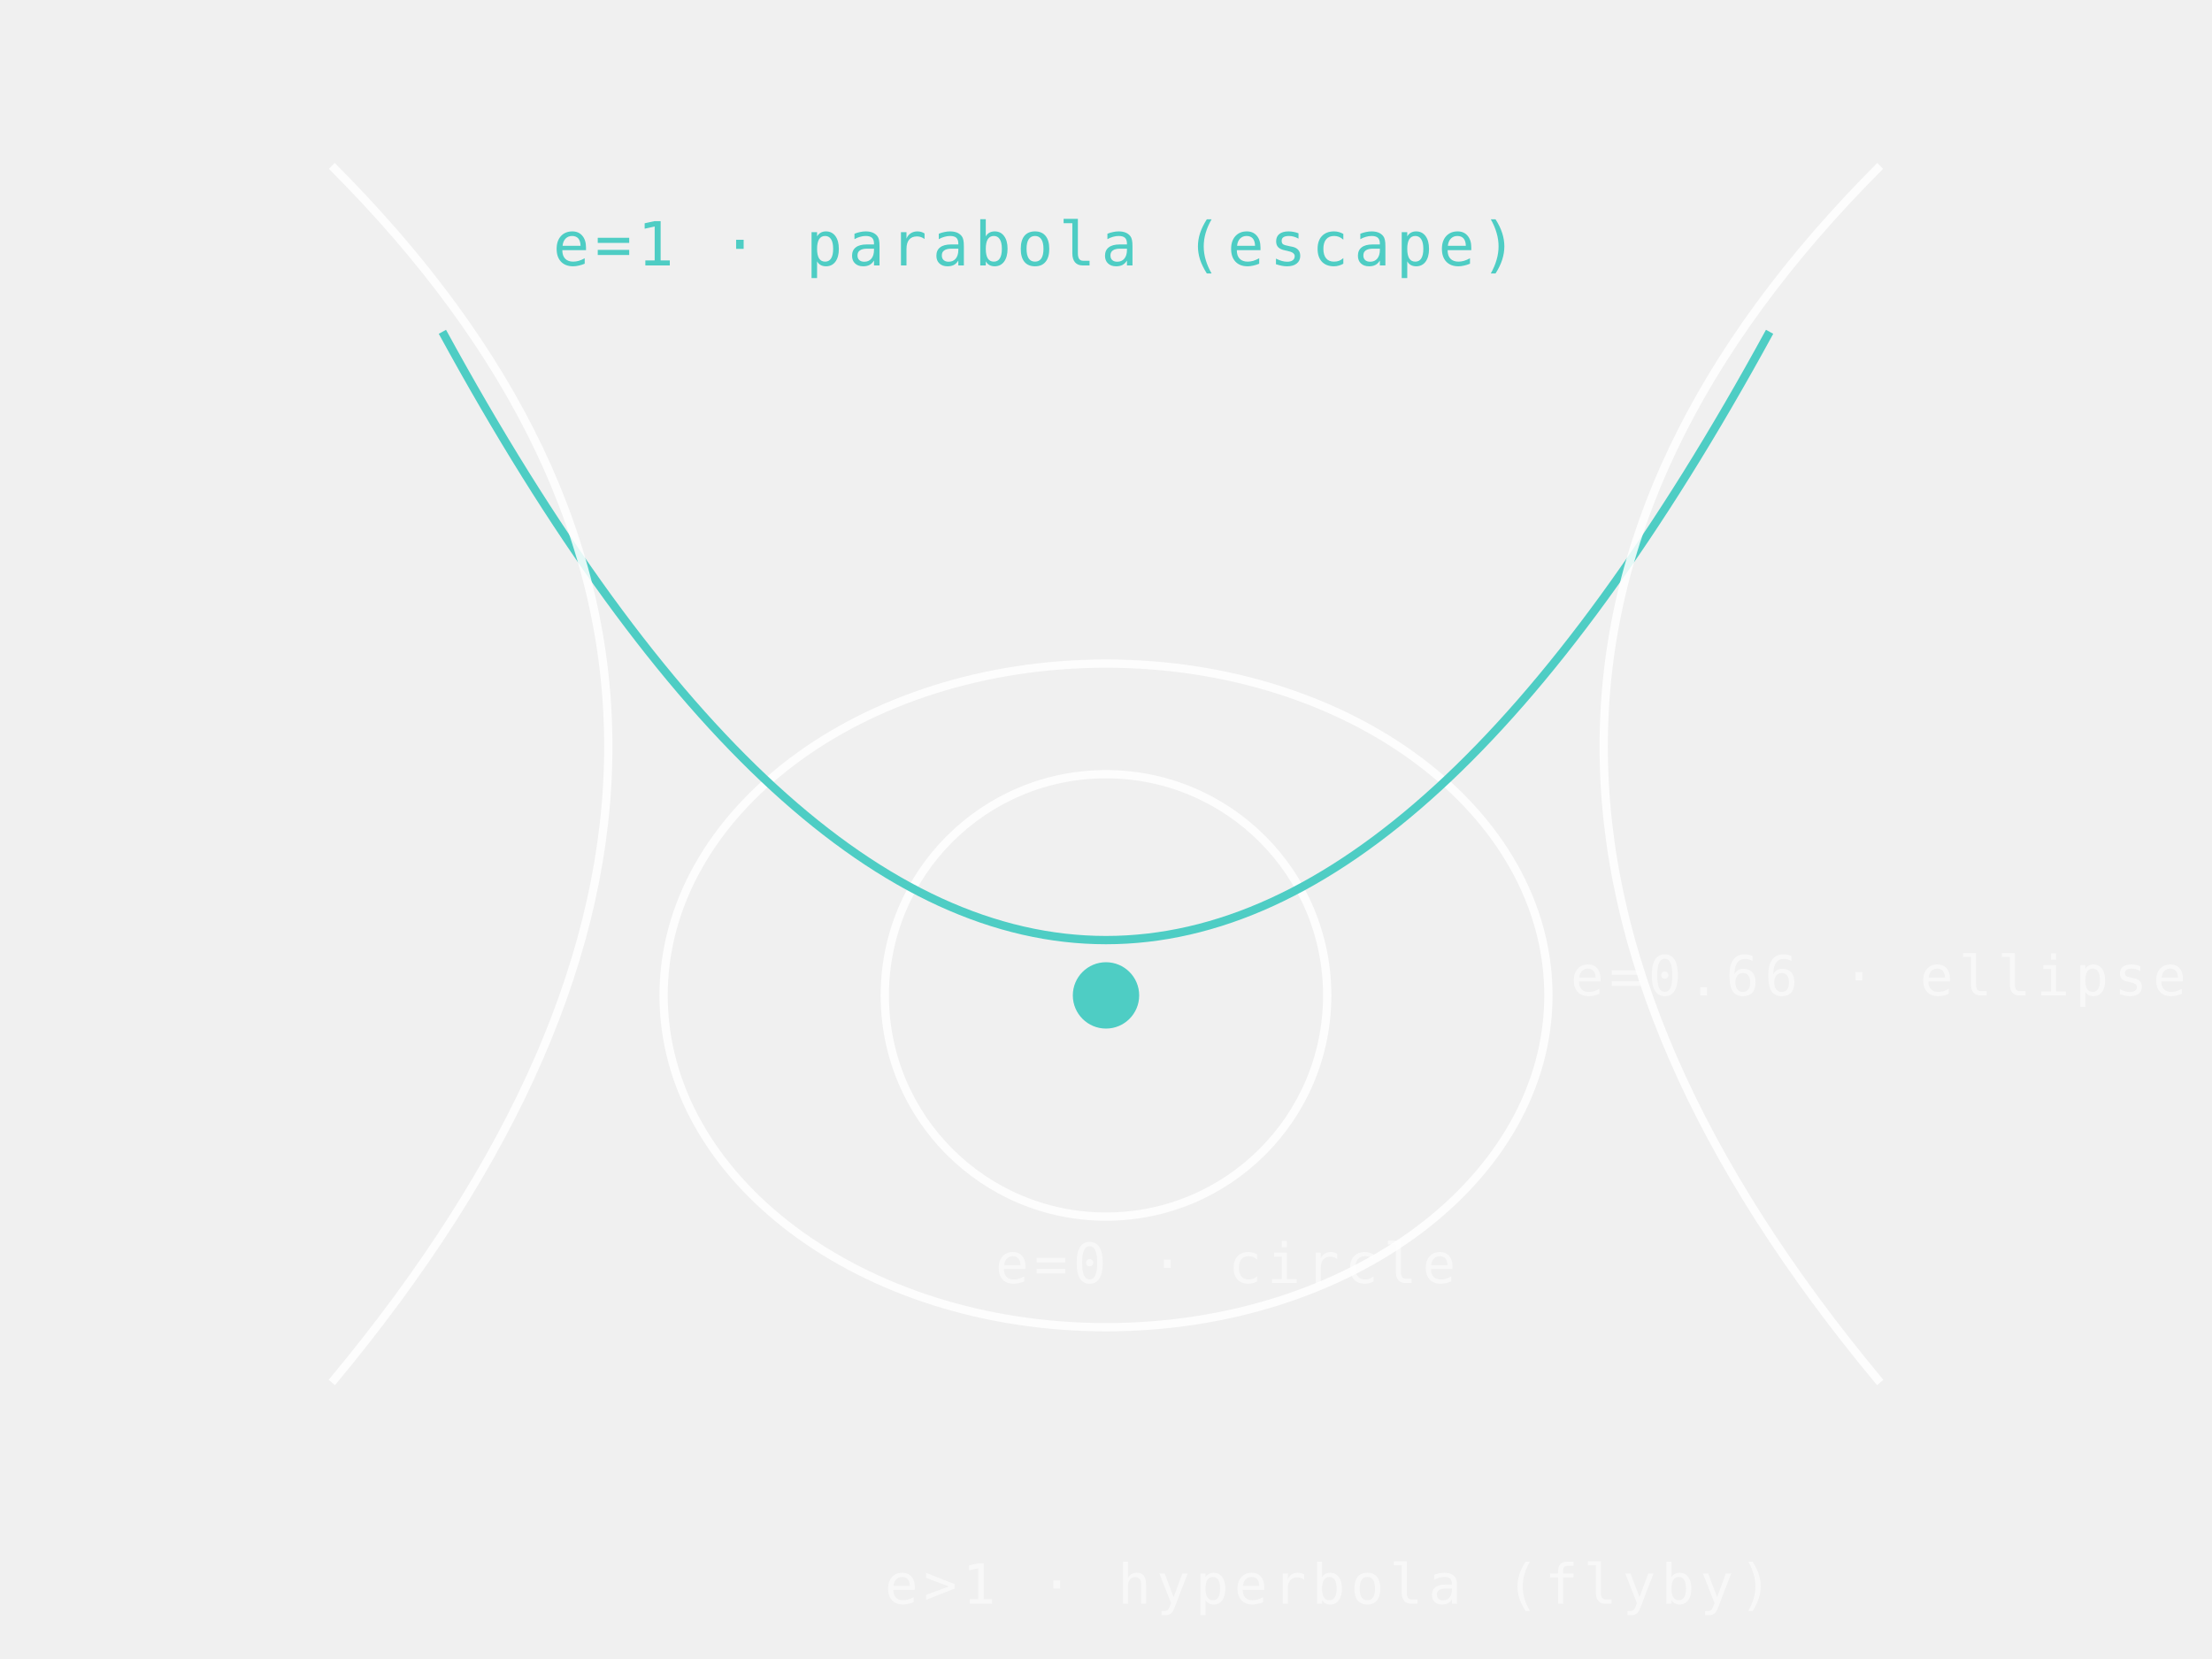
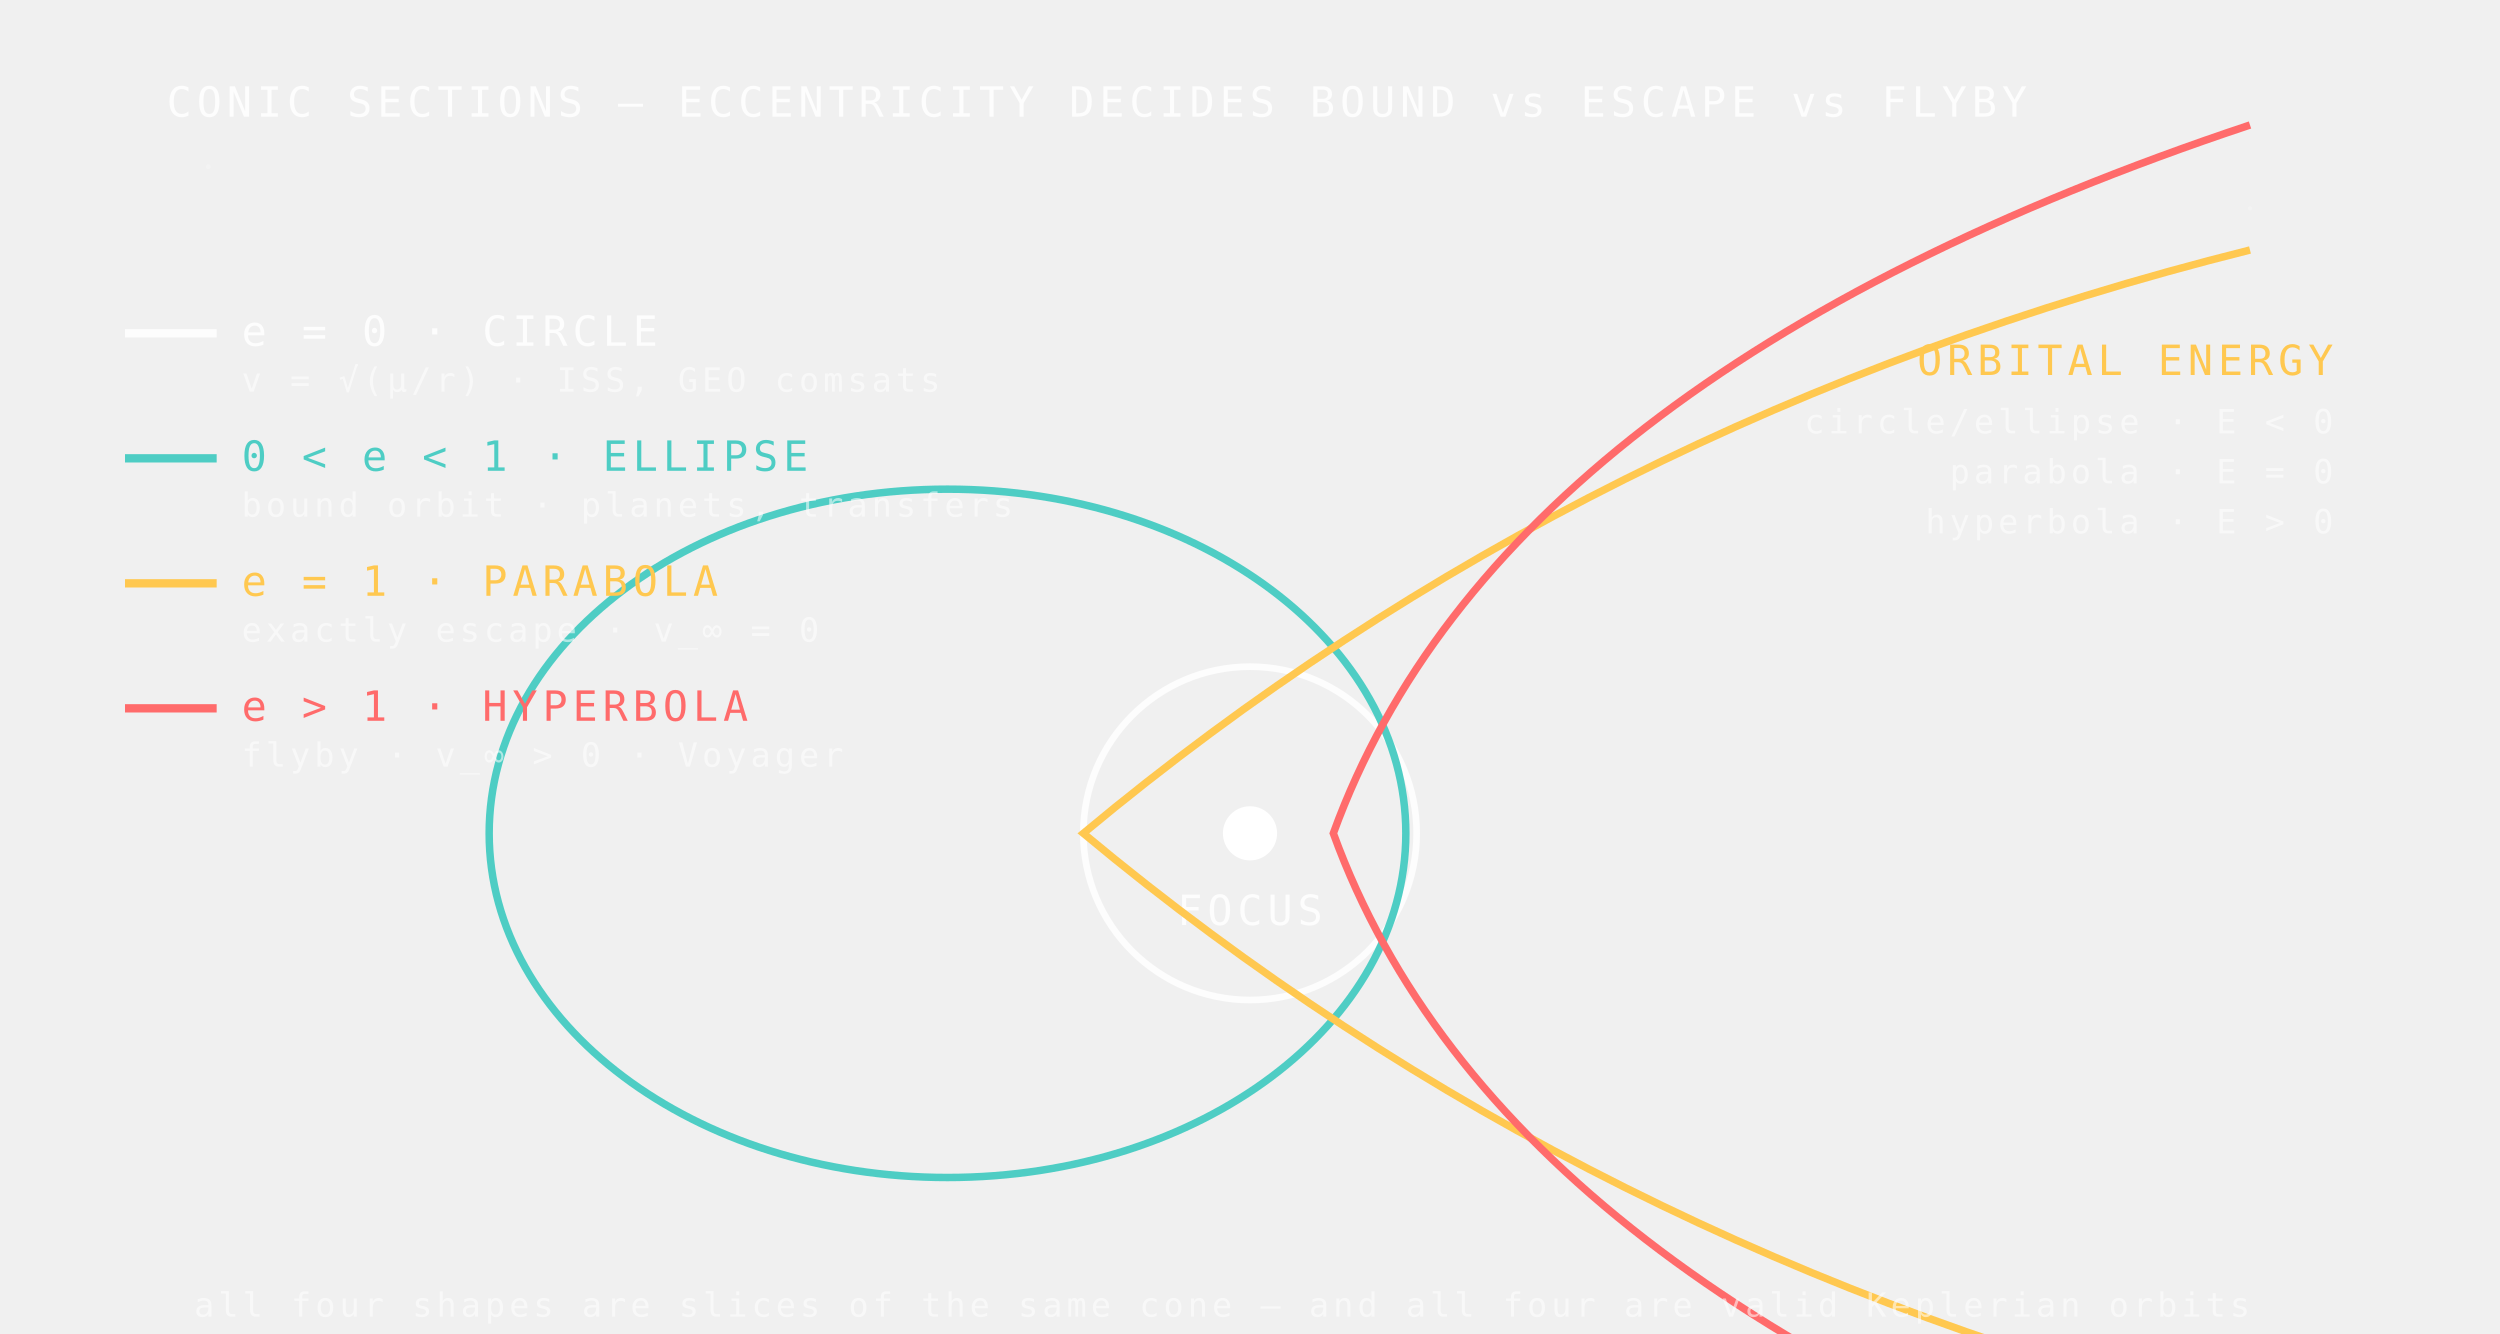
- <svg xmlns="http://www.w3.org/2000/svg" viewBox="0 0 400 300" role="img" aria-label="Four conic sections — circle, ellipse, parabola, hyperbola — with the focal body marked">
+ <svg xmlns="http://www.w3.org/2000/svg" viewBox="0 0 600 320" role="img" aria-label="The four conic sections — circle, ellipse, parabola, hyperbola — all sharing a common focus, parameterised by eccentricity e from 0 to greater than 1.">
  <style>
    .stroke { stroke: rgba(255,255,255,0.85); stroke-width: 1.5; fill: none; }
-     .dashed { stroke: rgba(255,255,255,0.35); stroke-width: 1; stroke-dasharray: 4 3; fill: none; }
-     .accent { stroke: #4ecdc4; stroke-width: 1.5; fill: none; }
-     .focus { fill: #4ecdc4; }
-     text { font-family: 'Space Mono', monospace; font-size: 11px; fill: rgba(255,255,255,0.85); letter-spacing: 1px; }
-     .label-accent { fill: #4ecdc4; }
-     .label-mute { fill: rgba(255,255,255,0.55); font-size: 10px; }
+     .dashed { stroke: rgba(255,255,255,0.3); stroke-width: 1; stroke-dasharray: 4 3; fill: none; }
+     .circle { stroke: rgba(255,255,255,0.85); stroke-width: 1.6; fill: none; }
+     .ellipse { stroke: #4ecdc4; stroke-width: 1.8; fill: none; }
+     .parabola { stroke: #ffc850; stroke-width: 1.8; fill: none; }
+     .hyperbola { stroke: #ff6b6b; stroke-width: 1.8; fill: none; }
+     .focus { fill: #ffffff; stroke: #ffffff; stroke-width: 1; }
+     .label { fill: rgba(255,255,255,0.85); font-family: 'Space Mono', monospace; font-size: 10px; letter-spacing: 1.2px; }
+     .label-accent { fill: #4ecdc4; font-family: 'Space Mono', monospace; font-size: 10px; letter-spacing: 1.2px; }
+     .label-gold { fill: #ffc850; font-family: 'Space Mono', monospace; font-size: 10px; letter-spacing: 1.2px; }
+     .label-red { fill: #ff6b6b; font-family: 'Space Mono', monospace; font-size: 10px; letter-spacing: 1.2px; }
+     .sublabel { fill: rgba(255,255,255,0.55); font-family: 'Space Mono', monospace; font-size: 8px; letter-spacing: 1px; }
+     .dim-star { fill: rgba(255,255,255,0.2); }
  </style>
-   <circle cx="200" cy="180" r="6" class="focus" />
-   <circle cx="200" cy="180" r="40" class="stroke" />
-   <text x="180" y="232" class="label-mute">e=0 · circle</text>
-   <ellipse cx="200" cy="180" rx="80" ry="60" class="stroke" />
-   <text x="284" y="180" class="label-mute">e=0.66 · ellipse</text>
-   <path d="M 80 60 Q 200 280 320 60" class="accent" />
-   <text x="100" y="48" class="label-accent">e=1 · parabola (escape)</text>
-   <path d="M 60 30 Q 160 130 60 250" class="stroke" />
-   <path d="M 340 30 Q 240 130 340 250" class="stroke" />
-   <text x="160" y="290" class="label-mute">e&gt;1 · hyperbola (flyby)</text>
+   <circle class="dim-star" cx="50" cy="40" r="0.6" />
+   <circle class="dim-star" cx="540" cy="50" r="0.5" />
+   <text class="label" x="40" y="28">CONIC SECTIONS — ECCENTRICITY DECIDES BOUND vs ESCAPE vs FLYBY</text>
+   <circle class="focus" cx="300" cy="200" r="6" />
+   <text class="label" x="300" y="222" text-anchor="middle">FOCUS</text>
+   <circle class="circle" cx="300" cy="200" r="40" />
+   <ellipse class="ellipse" cx="227.4" cy="200" rx="110" ry="82.6" />
+   <path class="parabola" d="M 540 60 Q 380 100 260 200 Q 380 300 540 340" />
+   <path class="hyperbola" d="M 540 30 Q 360 90 320 200 Q 360 310 540 370" />
+   <g transform="translate(30,80)">
+     <line x1="0" y1="0" x2="22" y2="0" stroke="rgba(255,255,255,0.85)" stroke-width="2" />
+     <text class="label" x="28" y="3">e = 0  ·  CIRCLE</text>
+     <text class="sublabel" x="28" y="14">v = √(μ/r) · ISS, GEO comsats</text>
+     <line x1="0" y1="30" x2="22" y2="30" stroke="#4ecdc4" stroke-width="2" />
+     <text class="label-accent" x="28" y="33">0 &lt; e &lt; 1  ·  ELLIPSE</text>
+     <text class="sublabel" x="28" y="44">bound orbit · planets, transfers</text>
+     <line x1="0" y1="60" x2="22" y2="60" stroke="#ffc850" stroke-width="2" />
+     <text class="label-gold" x="28" y="63">e = 1  ·  PARABOLA</text>
+     <text class="sublabel" x="28" y="74">exactly escape · v_∞ = 0</text>
+     <line x1="0" y1="90" x2="22" y2="90" stroke="#ff6b6b" stroke-width="2" />
+     <text class="label-red" x="28" y="93">e &gt; 1  ·  HYPERBOLA</text>
+     <text class="sublabel" x="28" y="104">flyby · v_∞ &gt; 0 · Voyager</text>
+   </g>
+   <g transform="translate(560,90)">
+     <text class="label-gold" x="0" y="0" text-anchor="end">ORBITAL ENERGY</text>
+     <text class="sublabel" x="0" y="14" text-anchor="end">circle/ellipse  ·  E &lt; 0</text>
+     <text class="sublabel" x="0" y="26" text-anchor="end">parabola         ·  E = 0</text>
+     <text class="sublabel" x="0" y="38" text-anchor="end">hyperbola       ·  E &gt; 0</text>
+   </g>
+   <text class="sublabel" x="540" y="316" text-anchor="end">all four shapes are slices of the same cone — and all four are valid Keplerian orbits</text>
</svg>
